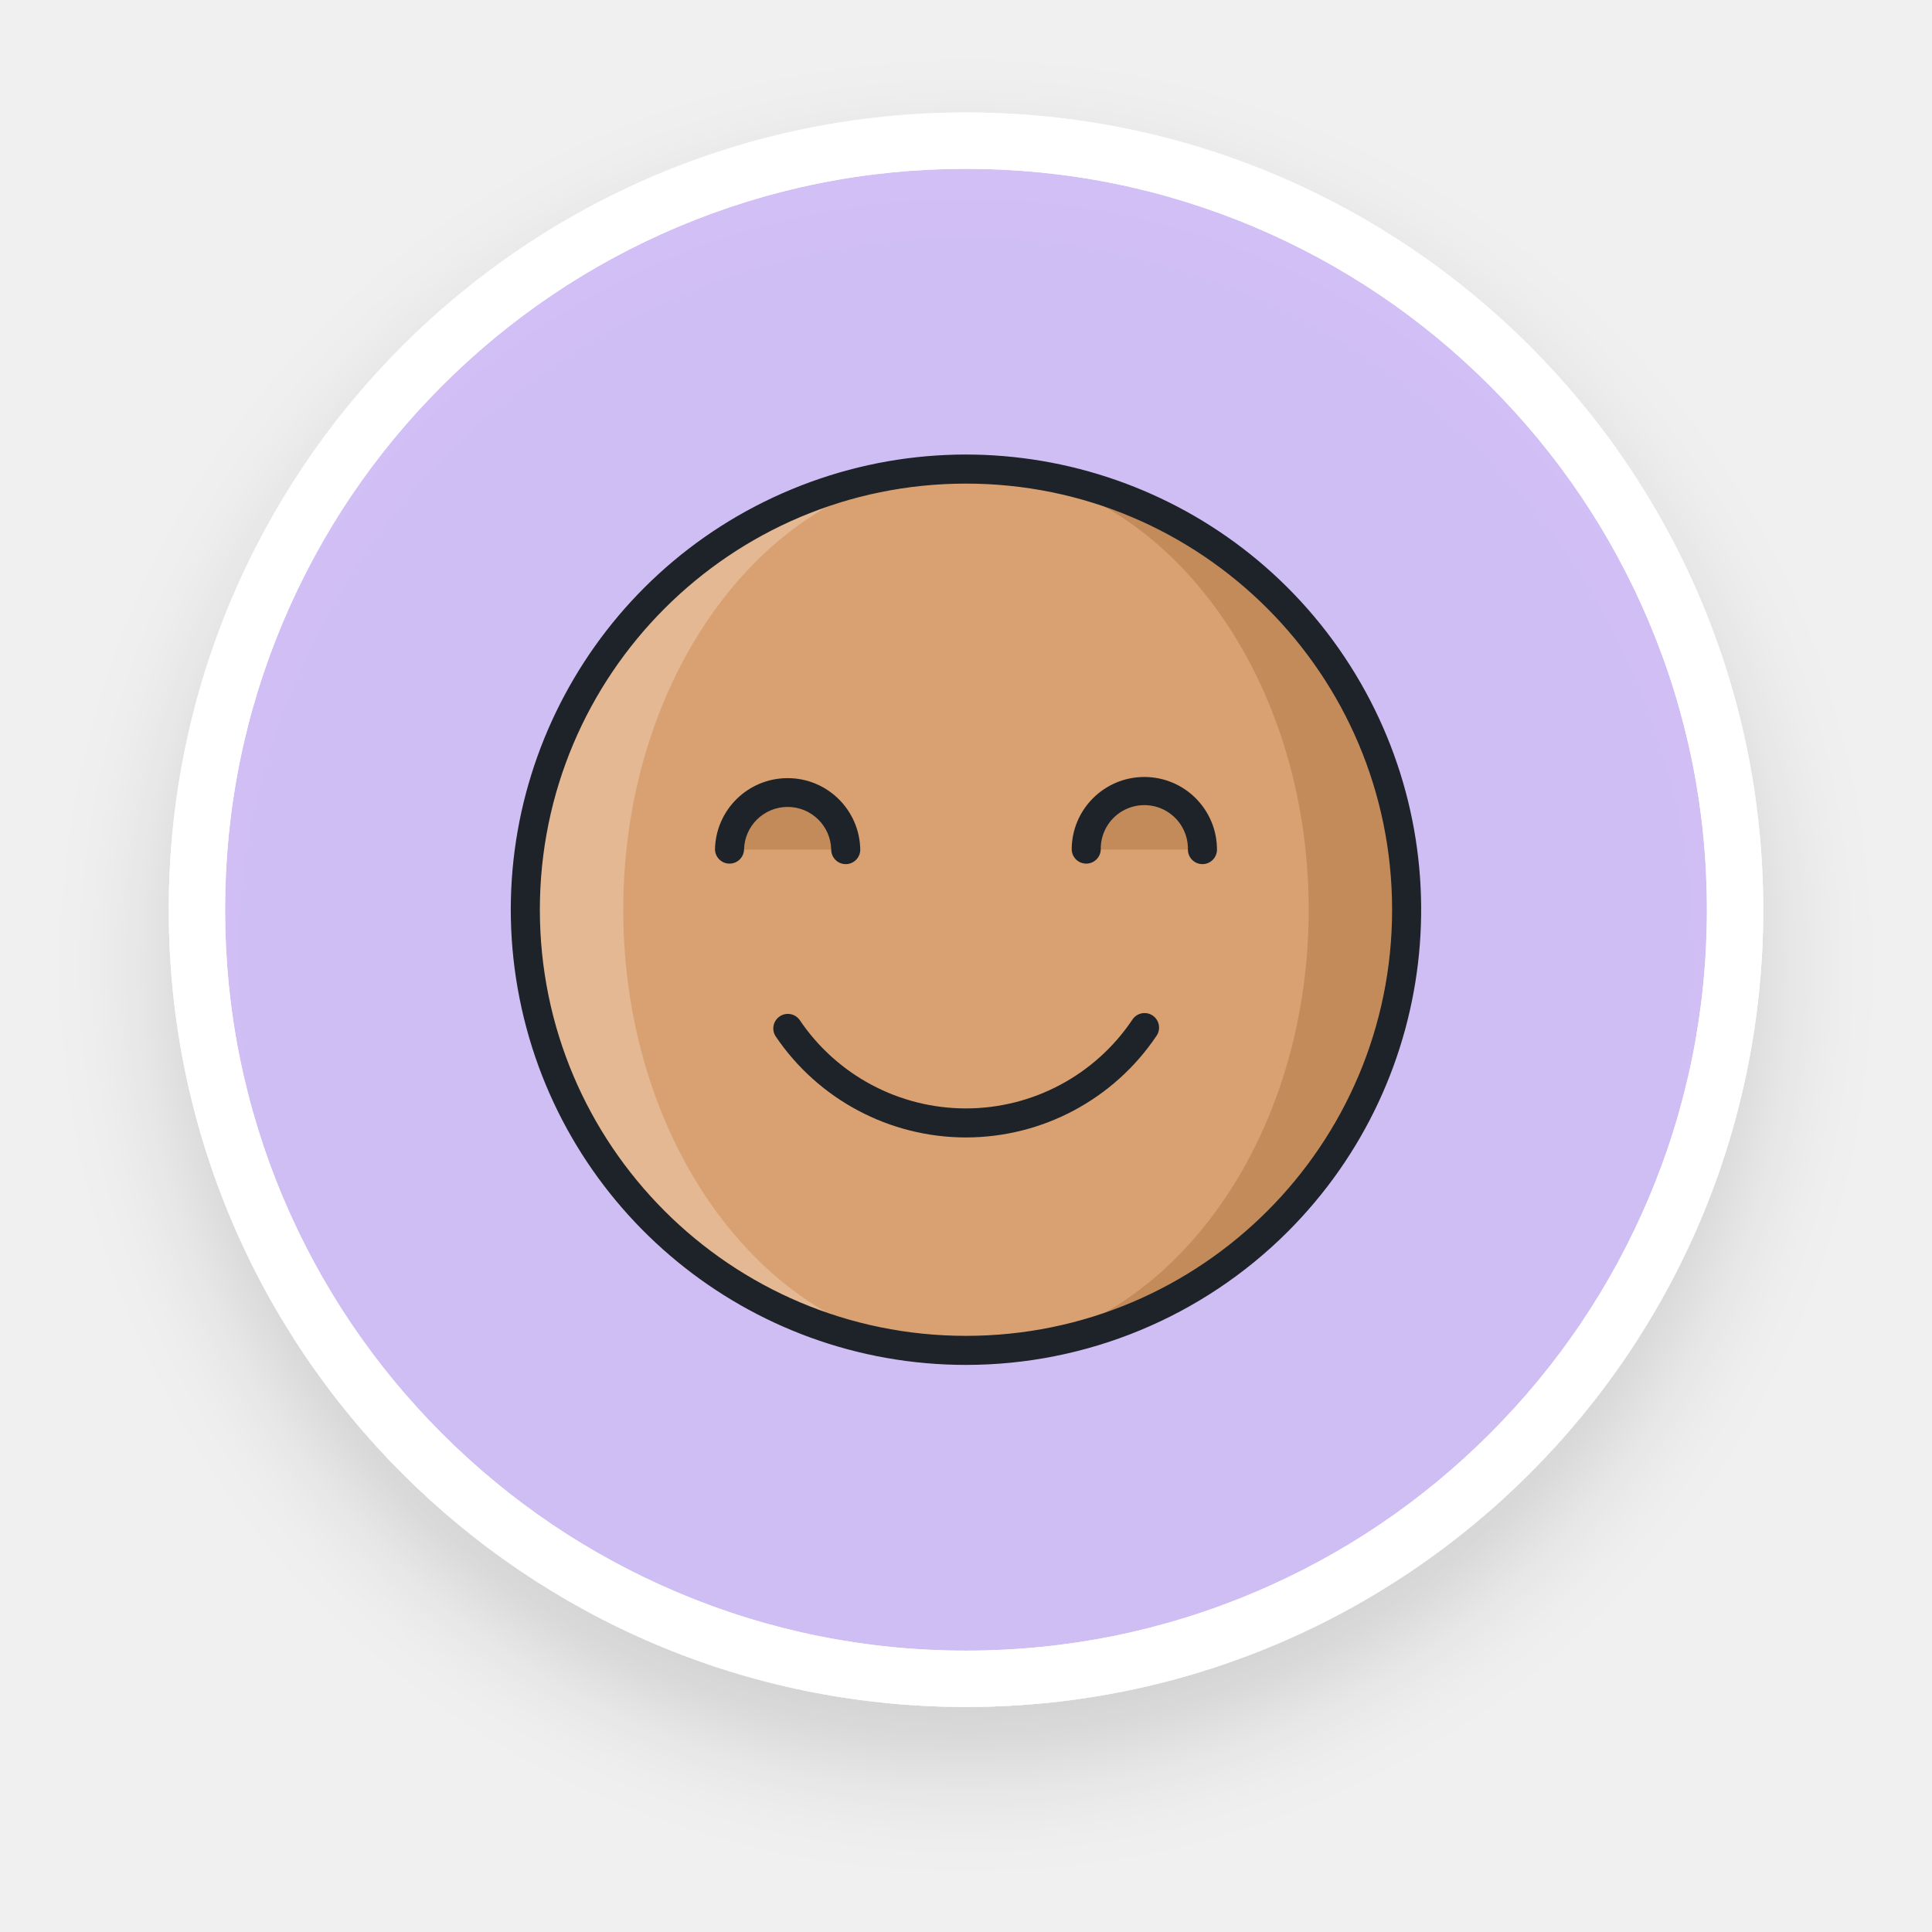
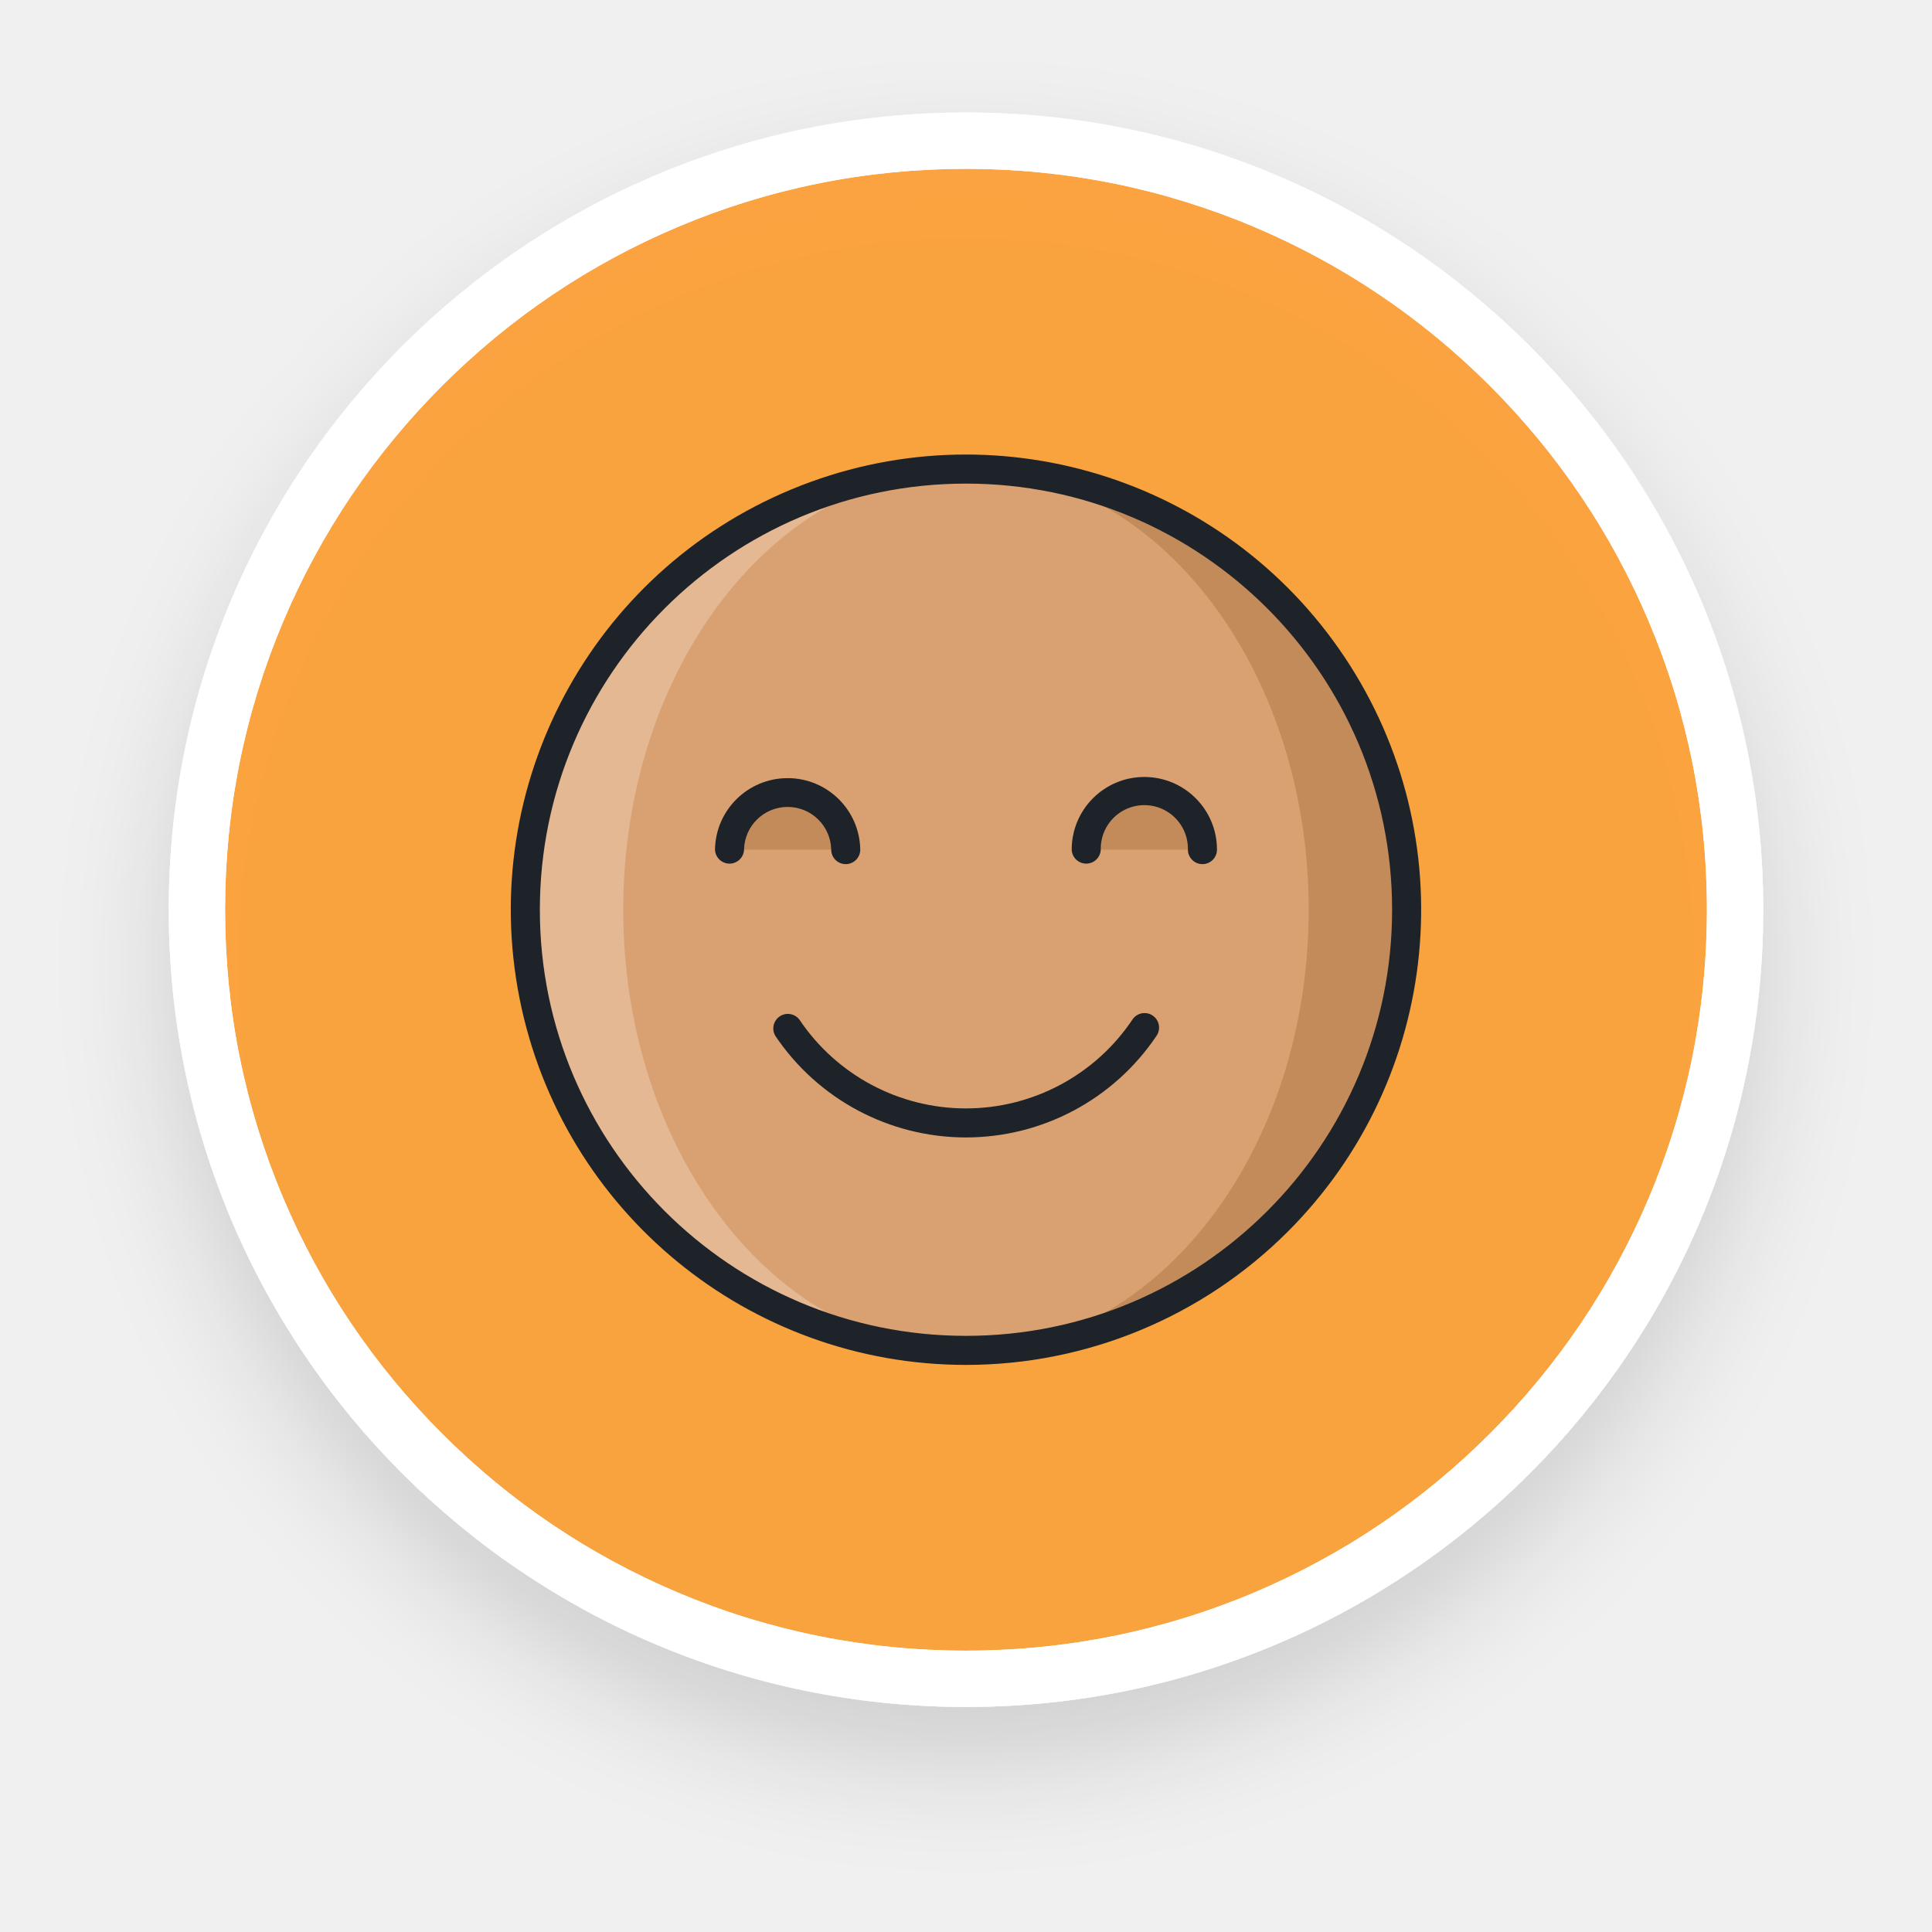
<svg xmlns="http://www.w3.org/2000/svg" width="103" height="103" viewBox="0 0 103 103">
  <defs>
    <filter id="Trazado_874925" x="0" y="0" width="103" height="103" filterUnits="userSpaceOnUse">
      <feOffset dy="3" input="SourceAlpha" />
      <feGaussianBlur stdDeviation="3" result="blur" />
      <feFlood flood-opacity="0.161" />
      <feComposite operator="in" in2="blur" />
      <feComposite in="SourceGraphic" />
    </filter>
  </defs>
  <g id="Grupo_1176822" data-name="Grupo 1176822" transform="translate(-799.5 -2511.157)">
    <g id="Grupo_1111316" data-name="Grupo 1111316" transform="translate(808.5 2517.157)">
      <g id="Grupo_1109835" data-name="Grupo 1109835" transform="translate(0 0)">
        <g id="Grupo_1107913" data-name="Grupo 1107913" transform="translate(0 0)">
          <g transform="matrix(1, 0, 0, 1, -9, -6)" filter="url(#Trazado_874925)">
-             <g id="Trazado_874925-2" data-name="Trazado 874925" transform="translate(9 6)" fill="#cdb9f8" opacity="0.859">
+             <g id="Trazado_874925-2" data-name="Trazado 874925" transform="translate(9 6)" fill="#fd9826" opacity="0.859">
              <path d="M 42.5 83.5 C 36.964 83.5 31.595 82.416 26.541 80.279 C 21.659 78.214 17.274 75.257 13.509 71.492 C 9.743 67.726 6.786 63.341 4.721 58.459 C 2.584 53.405 1.5 48.036 1.5 42.5 C 1.5 36.964 2.584 31.595 4.721 26.541 C 6.786 21.659 9.743 17.274 13.509 13.509 C 17.274 9.743 21.659 6.786 26.541 4.721 C 31.595 2.584 36.964 1.5 42.5 1.5 C 48.035 1.5 53.405 2.584 58.458 4.721 C 63.34 6.786 67.725 9.743 71.491 13.509 C 75.257 17.274 78.213 21.659 80.278 26.541 C 82.416 31.595 83.5 36.964 83.5 42.5 C 83.5 48.036 82.416 53.405 80.278 58.459 C 78.213 63.341 75.257 67.726 71.491 71.492 C 67.725 75.257 63.34 78.214 58.458 80.279 C 53.405 82.416 48.035 83.5 42.5 83.5 Z" stroke="none" />
              <path d="M 42.5 3 C 37.166 3 31.993 4.044 27.126 6.103 C 22.422 8.092 18.198 10.941 14.569 14.569 C 10.941 18.198 8.092 22.422 6.103 27.126 C 4.044 31.993 3 37.166 3 42.5 C 3 47.834 4.044 53.007 6.103 57.875 C 8.092 62.578 10.941 66.802 14.569 70.431 C 18.198 74.06 22.422 76.908 27.126 78.897 C 31.993 80.956 37.166 82 42.5 82 C 47.834 82 53.006 80.956 57.874 78.897 C 62.577 76.908 66.802 74.06 70.43 70.431 C 74.059 66.802 76.908 62.578 78.897 57.875 C 80.956 53.007 82 47.834 82 42.5 C 82 37.166 80.956 31.993 78.897 27.126 C 76.908 22.422 74.059 18.198 70.43 14.569 C 66.802 10.941 62.577 8.092 57.874 6.103 C 53.006 4.044 47.834 3 42.5 3 M 42.5 0 C 65.972 0 85 19.028 85 42.5 L 85 42.5 C 85 65.972 65.972 85 42.5 85 C 19.028 85 0 65.972 0 42.5 L 0 42.5 C 0 19.028 19.028 0 42.5 0 Z" stroke="none" fill="#fff" />
            </g>
          </g>
          <g id="Trazado_874923" data-name="Trazado 874923" transform="translate(0 0)" fill="none">
            <path d="M42.5,0A42.5,42.5,0,0,1,85,42.5h0a42.5,42.5,0,1,1-85,0H0A42.5,42.5,0,0,1,42.5,0Z" stroke="none" />
            <path d="M 42.5 3 C 37.166 3 31.993 4.044 27.126 6.103 C 22.422 8.092 18.198 10.941 14.569 14.569 C 10.941 18.198 8.092 22.422 6.103 27.126 C 4.044 31.993 3 37.166 3 42.5 C 3 47.834 4.044 53.007 6.103 57.875 C 8.092 62.578 10.941 66.802 14.569 70.431 C 18.198 74.06 22.422 76.908 27.126 78.897 C 31.993 80.956 37.166 82 42.5 82 C 47.834 82 53.006 80.956 57.874 78.897 C 62.577 76.908 66.802 74.06 70.43 70.431 C 74.059 66.802 76.908 62.578 78.897 57.875 C 80.956 53.007 82 47.834 82 42.5 C 82 37.166 80.956 31.993 78.897 27.126 C 76.908 22.422 74.059 18.198 70.43 14.569 C 66.802 10.941 62.577 8.092 57.874 6.103 C 53.006 4.044 47.834 3 42.5 3 M 42.5 0 C 65.972 0 85 19.028 85 42.5 L 85 42.5 C 85 65.972 65.972 85 42.5 85 C 19.028 85 0 65.972 0 42.5 L 0 42.5 C 0 19.028 19.028 0 42.5 0 Z" stroke="none" fill="#fff" />
          </g>
        </g>
      </g>
    </g>
    <g id="sonrisa" transform="translate(826.732 2535.391)">
      <path id="Trazado_113456" data-name="Trazado 113456" d="M62.034,8.172c9.981.162,20.1,10.617,20.1,23.49s-10.119,23.328-20.1,23.49H61.56c-9.981-.162-20.1-10.617-20.1-23.49s10.12-23.328,20.1-23.49h.473Z" transform="translate(-37.531 -7.396)" fill="#d9a171" />
      <g id="Grupo_59799" data-name="Grupo 59799" transform="translate(11.803 0.777)">
        <path id="Trazado_113457" data-name="Trazado 113457" d="M327,191a2.958,2.958,0,0,0-2.955,2.955h5.91A2.959,2.959,0,0,0,327,191Z" transform="translate(-305.131 -173.672)" fill="#c38a5a" />
        <path id="Trazado_113458" data-name="Trazado 113458" d="M127.473,191a2.958,2.958,0,0,0-2.955,2.955h5.91A2.959,2.959,0,0,0,127.473,191Z" transform="translate(-124.518 -173.672)" fill="#c38a5a" />
        <path id="Trazado_113459" data-name="Trazado 113459" d="M258.495,8.192a23.49,23.49,0,1,1,0,46.981c9.981-.163,18.035-10.618,18.035-23.491S268.476,8.354,258.495,8.192Z" transform="translate(-245.795 -8.192)" fill="#c38a5a" />
      </g>
      <path id="Trazado_113460" data-name="Trazado 113460" d="M31.426,8.192c-9.981.162-18.035,10.617-18.035,23.49s8.053,23.328,18.035,23.49a23.491,23.491,0,1,1,0-46.981Z" transform="translate(-7.396 -7.415)" fill="#e3b893" />
      <g id="Grupo_59801" data-name="Grupo 59801">
        <path id="Trazado_113461" data-name="Trazado 113461" d="M24.267,48.533a24.266,24.266,0,1,1,17.159-7.107,24.266,24.266,0,0,1-17.159,7.107Zm0-46.985A22.718,22.718,0,1,0,46.985,24.266,22.718,22.718,0,0,0,24.267,1.548Z" fill="#1d2328" />
        <path id="Trazado_113462" data-name="Trazado 113462" d="M157.8,320.943a12.245,12.245,0,0,1-10.15-5.4.775.775,0,0,1,1.283-.868,10.688,10.688,0,0,0,17.734,0,.775.775,0,1,1,1.283.868,12.245,12.245,0,0,1-10.15,5.4Z" transform="translate(-133.537 -284.537)" fill="#1d2328" />
        <path id="Trazado_113463" data-name="Trazado 113463" d="M322.427,185.972a.774.774,0,0,1-.774-.774,2.324,2.324,0,1,0-4.647,0,.775.775,0,0,1-1.549,0,3.872,3.872,0,1,1,7.745,0,.775.775,0,0,1-.775.774Z" transform="translate(-285.554 -164.137)" fill="#1d2328" />
        <path id="Trazado_113464" data-name="Trazado 113464" d="M121.81,185.972a.774.774,0,0,1-.774-.774,2.324,2.324,0,0,0-4.647,0,.775.775,0,0,1-1.549,0,3.873,3.873,0,0,1,7.745,0,.774.774,0,0,1-.775.774Z" transform="translate(-103.954 -164.137)" fill="#1d2328" />
      </g>
    </g>
  </g>
</svg>
